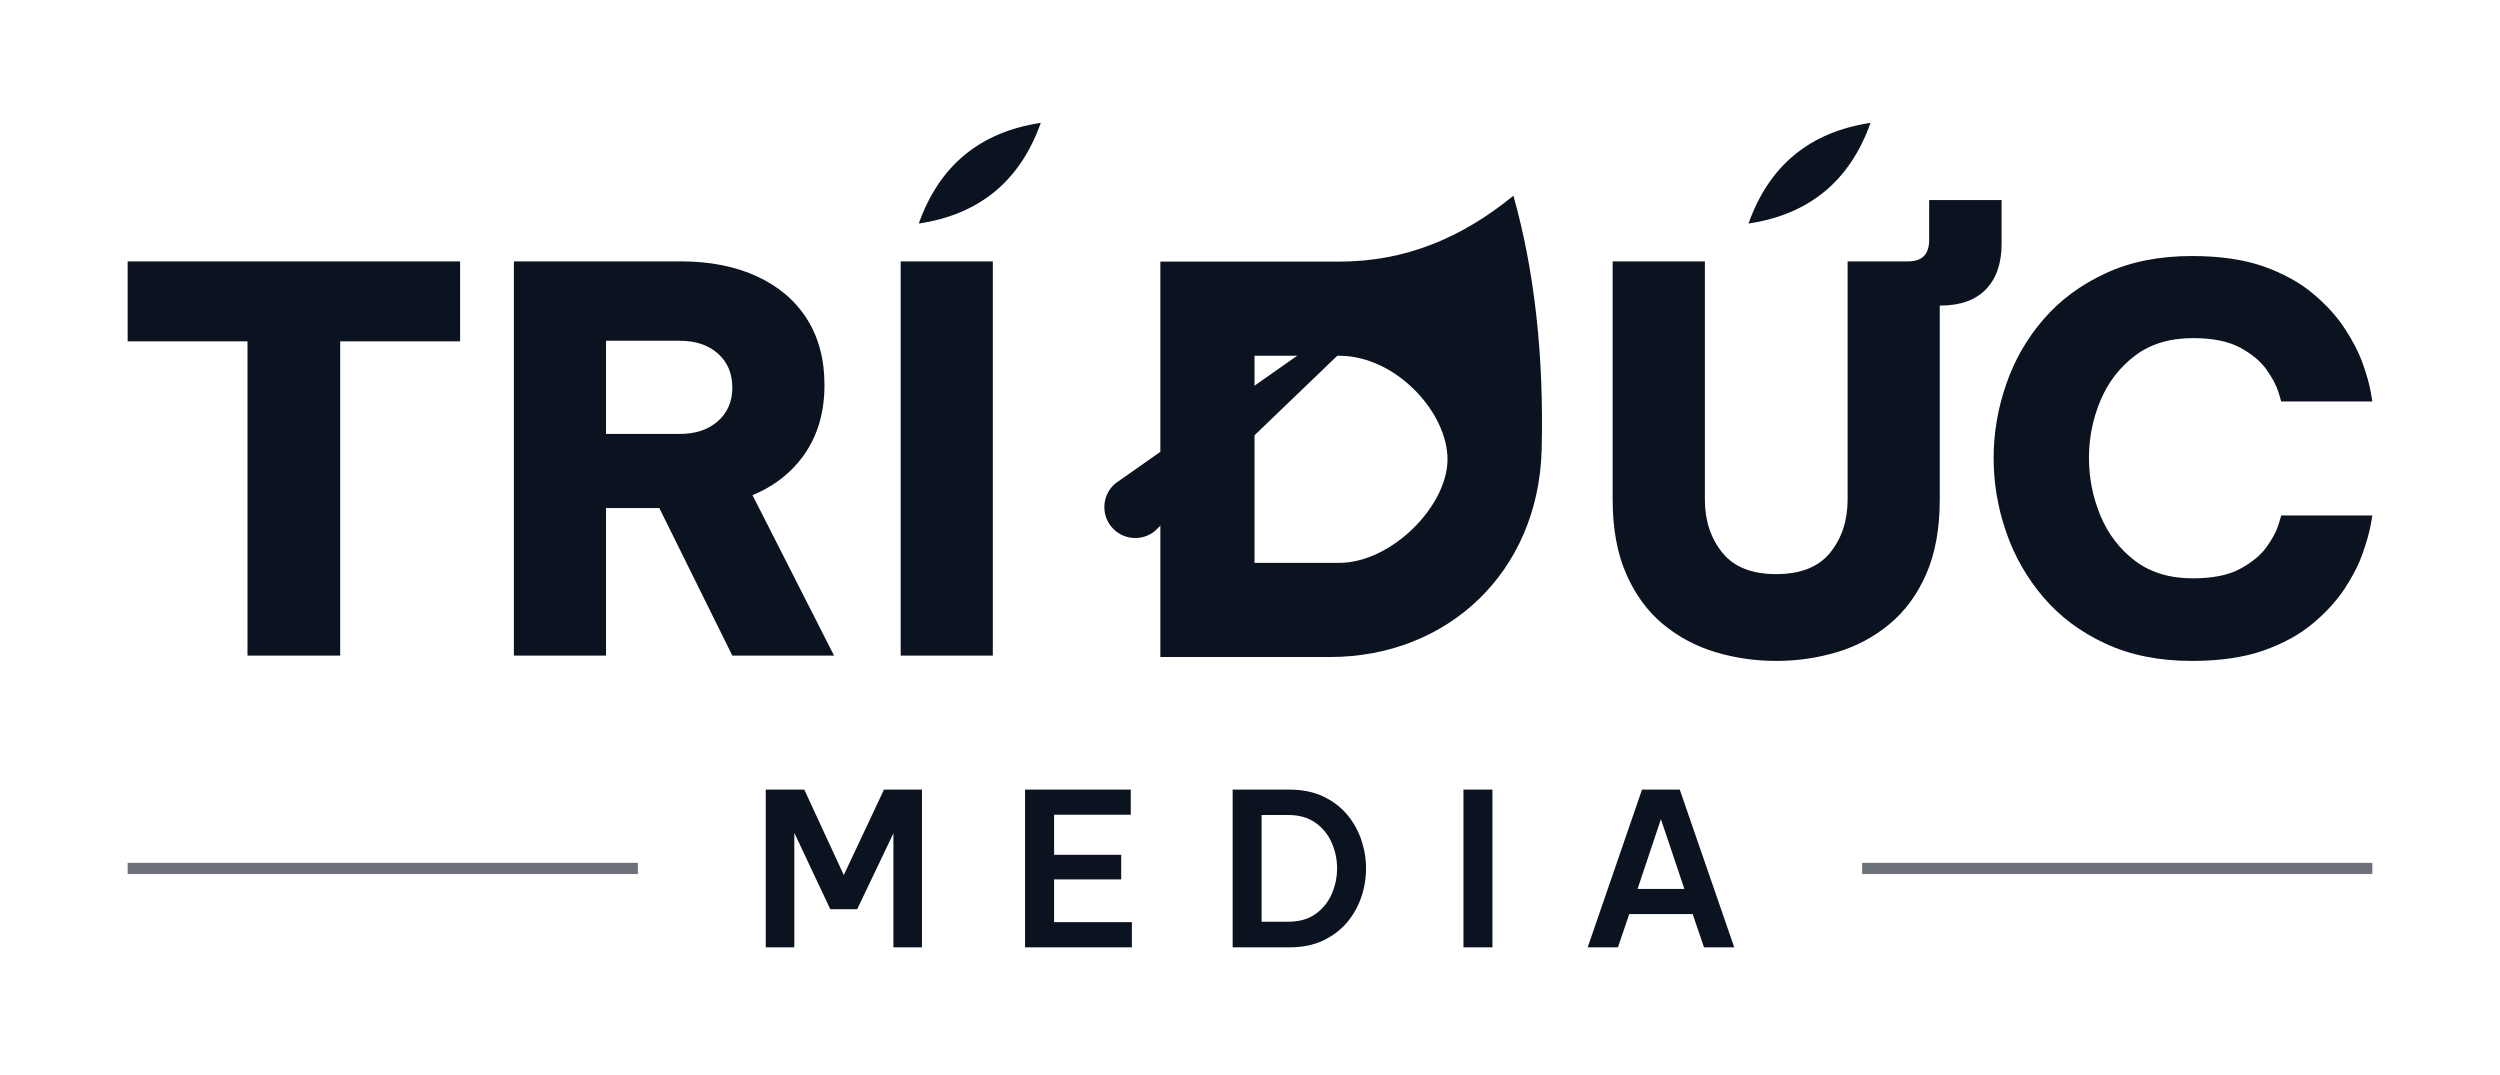
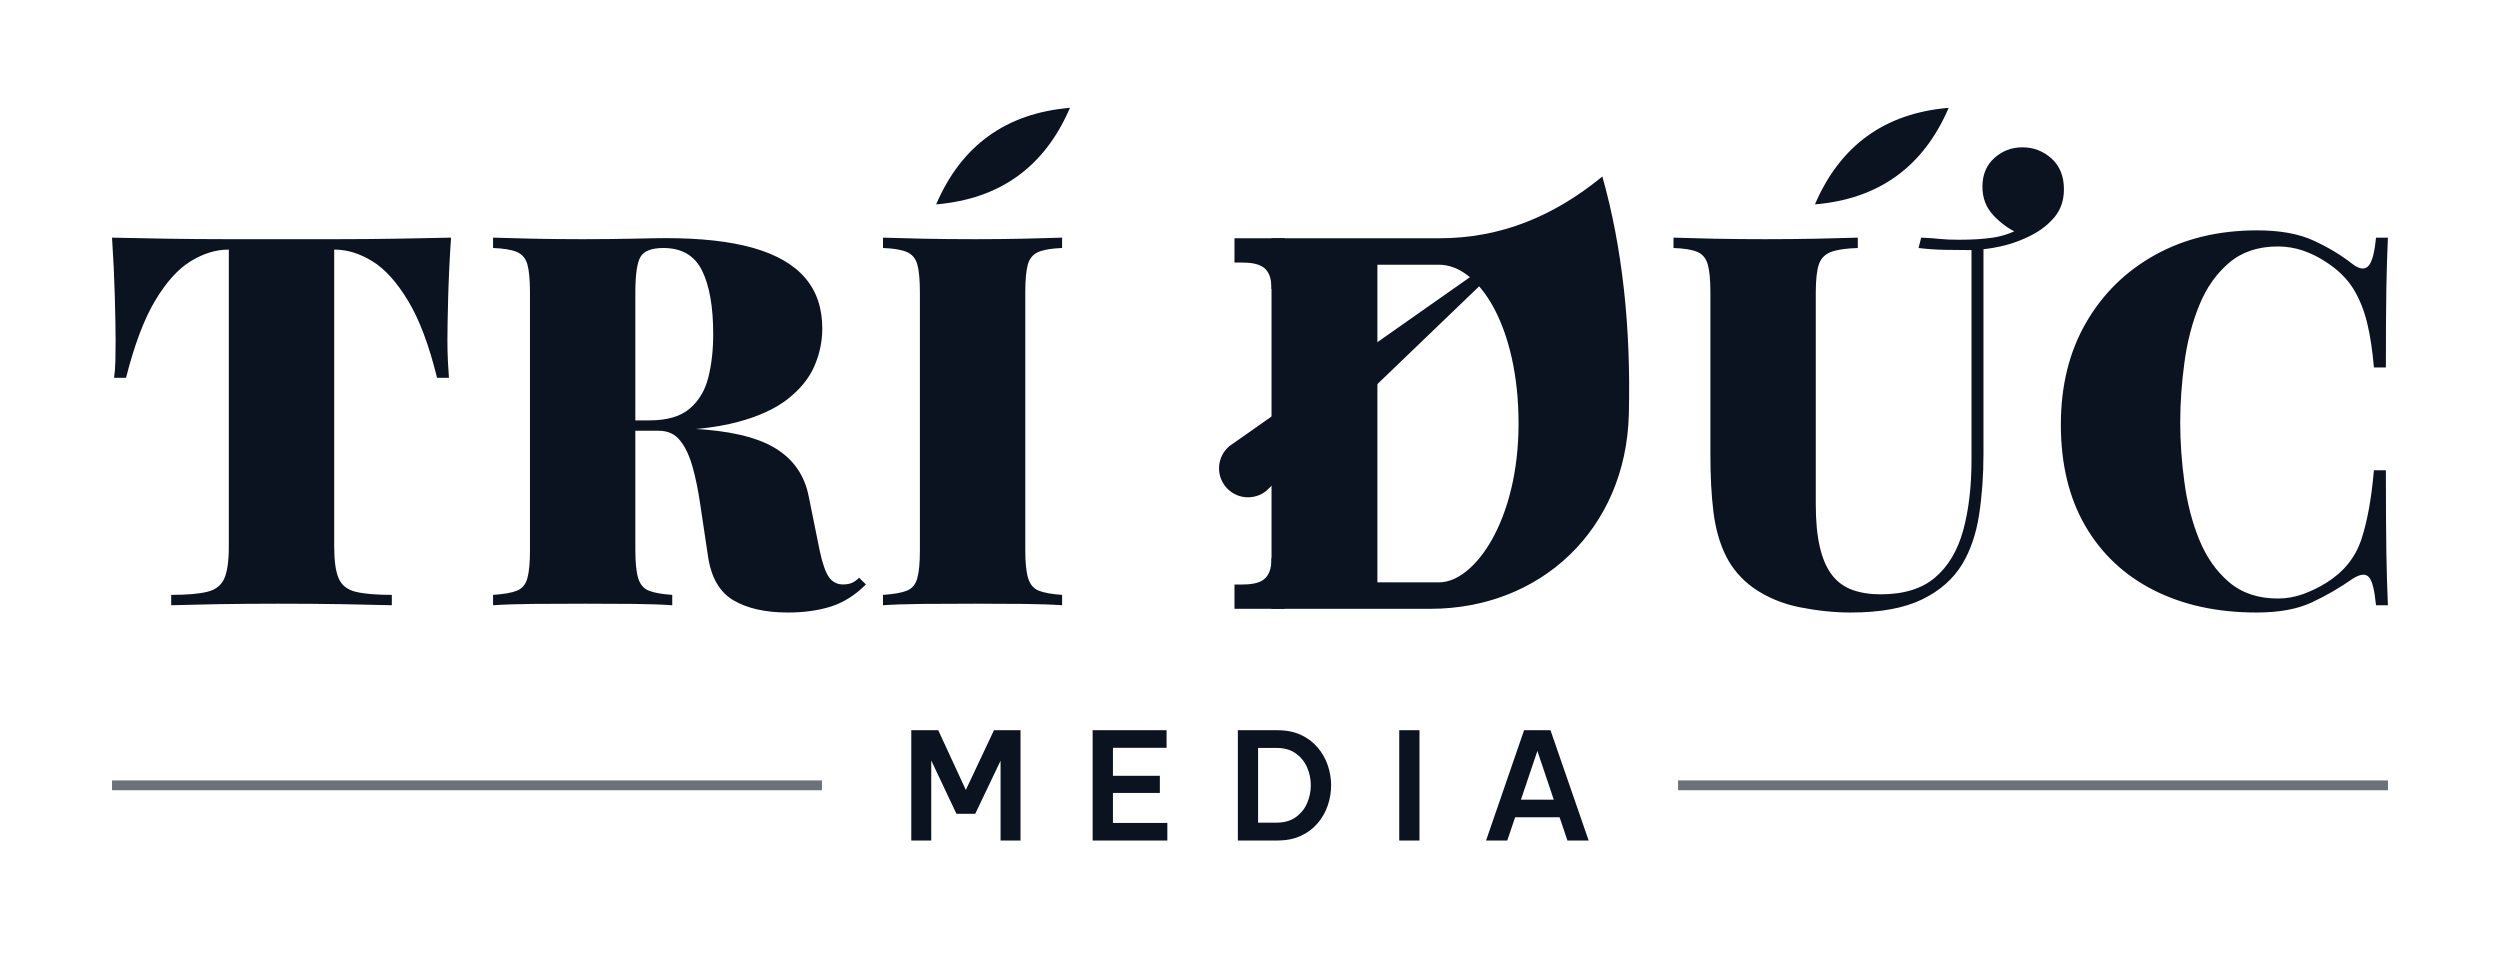
- <svg xmlns="http://www.w3.org/2000/svg" viewBox="-13.53 -14.76 313.35 134.74" role="img" aria-label="Trí Đức Media">
-   <path fill="#0B1220" d="M29.11 67.41L17.49 67.41L17.49 28.02L2.47 28.02L2.47 18.00L44.14 18.00L44.14 28.02L29.11 28.02L29.11 67.41ZM62.43 67.41L50.88 67.41L50.88 18.00L71.78 18.00Q77.26 18.00 81.33 19.87Q85.40 21.74 87.61 25.21Q89.81 28.68 89.81 33.49L89.81 33.49Q89.81 38.43 87.44 41.97Q85.07 45.51 80.79 47.31L80.79 47.31L91.01 67.41L78.26 67.41L69.11 48.92L62.43 48.92L62.43 67.41ZM71.65 27.95L71.65 27.95L62.43 27.95L62.43 39.63L71.65 39.63Q74.65 39.63 76.45 38.03Q78.26 36.43 78.26 33.83L78.26 33.83Q78.26 31.15 76.45 29.55Q74.65 27.95 71.65 27.95ZM110.91 67.41L99.36 67.41L99.36 18.00L110.91 18.00L110.91 67.41ZM209.10 68.08L209.10 68.08Q205.16 68.08 201.49 66.98Q197.82 65.88 194.91 63.47Q192.01 61.07 190.31 57.20Q188.60 53.32 188.60 47.85L188.60 47.85L188.60 18.00L200.16 18.00L200.16 47.85Q200.16 51.79 202.33 54.49Q204.50 57.20 209.10 57.20L209.10 57.20Q213.71 57.20 215.88 54.49Q218.05 51.79 218.05 47.85L218.05 47.85L218.05 18.00L225.66 18.00Q228.27 18.00 228.27 15.33L228.27 15.33L228.27 10.32L237.35 10.32L237.35 15.80Q237.35 19.47 235.38 21.51Q233.41 23.54 229.67 23.54L229.67 23.54L229.60 23.54L229.60 47.85Q229.60 53.32 227.90 57.20Q226.20 61.07 223.29 63.47Q220.39 65.88 216.72 66.98Q213.04 68.08 209.10 68.08ZM261.19 68.08L261.19 68.08Q255.04 68.08 250.37 65.91Q245.69 63.74 242.59 60.10Q239.48 56.46 237.92 51.92Q236.35 47.38 236.35 42.64L236.35 42.64Q236.35 37.97 237.92 33.42Q239.48 28.88 242.59 25.28Q245.69 21.67 250.37 19.50Q255.04 17.33 261.19 17.33L261.19 17.33Q266.46 17.33 270.17 18.63Q273.87 19.94 276.38 22.04Q278.88 24.14 280.38 26.45Q281.89 28.75 282.62 30.82Q283.35 32.89 283.59 34.23Q283.82 35.56 283.82 35.56L283.82 35.56L272.40 35.56Q272.40 35.56 272.04 34.36Q271.67 33.16 270.57 31.59Q269.47 30.02 267.26 28.82Q265.06 27.62 261.32 27.62L261.32 27.62Q256.98 27.62 254.07 29.82Q251.17 32.02 249.73 35.46Q248.30 38.90 248.30 42.64L248.30 42.64Q248.30 46.38 249.73 49.85Q251.17 53.32 254.07 55.53Q256.98 57.73 261.32 57.73L261.32 57.73Q265.06 57.73 267.26 56.53Q269.47 55.33 270.57 53.79Q271.67 52.25 272.04 51.05Q272.40 49.85 272.40 49.85L272.40 49.85L283.82 49.85Q283.82 49.85 283.59 51.15Q283.35 52.45 282.62 54.56Q281.89 56.66 280.38 58.97Q278.88 61.27 276.38 63.37Q273.87 65.48 270.17 66.78Q266.46 68.08 261.19 68.08Z" />
-   <g transform="translate(118.93 7.41) scale(0.59)">
-     <path fill="#0B1220" fill-rule="evenodd" d="M22 18H60C74 18 86 13 97 4C101.5 20 103.5 38 103 58C102.3 84 83 102 58 102H22ZM42 38H60C72 38 83 50 83 60C83 70 71 82 60 82H42Z" />
+ <svg xmlns="http://www.w3.org/2000/svg" viewBox="-14.29 -15.94 357.05 136.04" role="img" aria-label="Trí Đức Media">
+   <path fill="#0B1220" d="M50.13 18L50.13 18Q49.83 22.38 49.72 26.45Q49.61 30.53 49.61 32.68L49.61 32.68Q49.61 34.24 49.68 35.65Q49.76 37.06 49.83 38.02L49.83 38.02L48.13 38.02Q46.42 31.05 44.01 27.05Q41.60 23.04 38.89 21.37Q36.19 19.71 33.52 19.71L33.52 19.71L33.44 19.71L33.44 62.12Q33.44 65.16 34.07 66.64Q34.70 68.13 36.48 68.57Q38.26 69.02 41.67 69.02L41.67 69.02L41.67 70.50Q39.08 70.43 34.67 70.35Q30.25 70.28 25.43 70.28L25.43 70.28Q20.84 70.28 16.76 70.35Q12.68 70.43 10.16 70.50L10.16 70.50L10.16 69.02Q13.57 69.02 15.35 68.57Q17.13 68.13 17.76 66.64Q18.39 65.16 18.39 62.12L18.39 62.12L18.39 19.71L18.32 19.71Q15.65 19.71 12.94 21.37Q10.23 23.04 7.86 27.01Q5.49 30.98 3.71 38.02L3.71 38.02L2.00 38.02Q2.15 37.06 2.19 35.65Q2.22 34.24 2.22 32.68L2.22 32.68Q2.22 30.53 2.11 26.45Q2.00 22.38 1.71 18L1.71 18Q5.26 18.07 9.57 18.15Q13.87 18.22 18.17 18.22Q22.47 18.22 25.95 18.22L25.95 18.22Q29.44 18.22 33.74 18.22Q38.04 18.22 42.34 18.15Q46.64 18.07 50.13 18ZM56.13 19.48L56.13 18Q58.28 18.07 61.81 18.15Q65.33 18.22 68.89 18.22L68.89 18.22Q72.60 18.22 76.01 18.15Q79.42 18.07 80.83 18.07L80.83 18.07Q88.39 18.07 93.32 19.48Q98.25 20.89 100.70 23.75Q103.15 26.60 103.15 30.98L103.15 30.98Q103.15 33.72 102.03 36.32Q100.92 38.91 98.25 41.02Q95.58 43.14 90.95 44.36Q86.31 45.58 79.19 45.58L79.19 45.58L72.08 45.58L72.08 44.10L78.45 44.10Q82.24 44.10 84.20 42.43Q86.17 40.76 86.87 37.98Q87.57 35.20 87.57 31.79L87.57 31.79Q87.57 25.93 85.98 22.71Q84.39 19.48 80.46 19.48L80.46 19.48Q77.93 19.48 77.19 20.74Q76.45 22.00 76.45 25.86L76.45 25.86L76.45 62.64Q76.45 65.31 76.86 66.64Q77.27 67.98 78.38 68.42Q79.49 68.87 81.72 69.02L81.72 69.02L81.72 70.50Q79.57 70.35 76.19 70.31Q72.82 70.28 69.33 70.28L69.33 70.28Q65.33 70.28 61.81 70.31Q58.28 70.35 56.13 70.50L56.13 70.50L56.13 69.02Q58.43 68.87 59.54 68.42Q60.66 67.98 61.03 66.64Q61.40 65.31 61.40 62.64L61.40 62.64L61.40 25.86Q61.40 23.12 61.03 21.82Q60.66 20.52 59.51 20.04Q58.36 19.56 56.13 19.48L56.13 19.48ZM71.78 45.58L71.63 44.32Q74.30 44.40 76.67 44.62Q79.05 44.84 81.05 45.03Q83.05 45.21 84.46 45.29L84.46 45.29Q92.39 45.66 96.36 48.03Q100.33 50.40 101.22 55.00L101.22 55.00L102.78 62.71Q103.37 65.46 104.11 66.50Q104.85 67.53 106.11 67.53L106.11 67.53Q106.85 67.53 107.37 67.31Q107.89 67.09 108.41 66.57L108.41 66.57L109.38 67.53Q107.08 69.83 104.37 70.69Q101.66 71.54 98.25 71.54L98.25 71.54Q93.43 71.54 90.47 69.80Q87.50 68.05 86.83 63.53L86.83 63.53L85.72 56.11Q85.28 53.07 84.61 50.70Q83.94 48.33 82.83 46.96Q81.72 45.58 79.79 45.58L79.79 45.58L71.78 45.58ZM137.40 18L137.40 18L137.40 19.48Q135.18 19.56 134.03 20.04Q132.88 20.52 132.51 21.82Q132.14 23.12 132.14 25.86L132.14 25.86L132.14 62.64Q132.14 65.31 132.55 66.64Q132.96 67.98 134.07 68.42Q135.18 68.87 137.40 69.02L137.40 69.02L137.40 70.50Q135.25 70.35 131.88 70.31Q128.51 70.28 125.02 70.28L125.02 70.28Q121.02 70.28 117.49 70.31Q113.97 70.35 111.82 70.50L111.82 70.50L111.82 69.02Q114.12 68.87 115.23 68.42Q116.35 67.98 116.72 66.64Q117.09 65.31 117.09 62.64L117.09 62.64L117.09 25.86Q117.09 23.12 116.72 21.82Q116.35 20.52 115.20 20.04Q114.05 19.56 111.82 19.48L111.82 19.48L111.82 18Q113.97 18.07 117.49 18.15Q121.02 18.22 125.02 18.22L125.02 18.22Q128.51 18.22 131.88 18.15Q135.25 18.07 137.40 18ZM250.01 71.54L250.01 71.54Q246.60 71.54 242.81 70.80Q239.03 70.06 236.07 67.98L236.07 67.98Q233.54 66.13 232.21 63.46Q230.88 60.79 230.43 57.23Q229.99 53.67 229.99 49.14L229.99 49.14L229.99 25.86Q229.99 23.12 229.61 21.82Q229.24 20.52 228.13 20.04Q227.02 19.56 224.72 19.48L224.72 19.48L224.72 18Q226.87 18.07 230.39 18.15Q233.92 18.22 237.77 18.22L237.77 18.22Q241.63 18.22 245.19 18.15Q248.75 18.07 251.04 18L251.04 18L251.04 19.48Q248.52 19.56 247.23 20.04Q245.93 20.52 245.48 21.82Q245.04 23.12 245.04 25.86L245.04 25.86L245.04 56.11Q245.04 59.75 245.63 62.23Q246.22 64.72 247.37 66.20Q248.52 67.68 250.27 68.31Q252.01 68.94 254.31 68.94L254.31 68.94Q259.28 68.94 262.09 66.53Q264.91 64.12 266.10 59.78Q267.28 55.45 267.28 49.74L267.28 49.74L267.28 19.33L267.43 19.78Q265.50 19.78 263.54 19.74Q261.57 19.71 259.72 19.48L259.72 19.48L260.09 18Q261.80 18.07 262.83 18.19Q263.87 18.30 265.50 18.30L265.50 18.30Q268.32 18.30 270.32 18Q272.33 17.70 274.11 16.74L274.11 16.74L273.88 17.33Q272.03 16.52 270.44 14.85Q268.84 13.18 268.84 10.73L268.84 10.73Q268.84 8.14 270.55 6.62Q272.25 5.10 274.55 5.10L274.55 5.10Q276.92 5.10 278.70 6.69Q280.48 8.29 280.48 11.10L280.48 11.10Q280.48 13.40 279.19 15.00Q277.89 16.59 275.89 17.63L275.89 17.63Q274.03 18.59 272.14 19.08Q270.25 19.56 268.40 19.71L268.40 19.71L268.99 19.33L268.99 48.92Q268.99 53.52 268.36 57.60Q267.73 61.68 265.95 64.64L265.95 64.64Q264.02 67.83 260.20 69.68Q256.38 71.54 250.01 71.54ZM308.07 16.96L308.07 16.96Q312.96 16.96 316.11 18.41Q319.26 19.85 321.71 21.78L321.71 21.78Q323.19 22.89 323.97 22.04Q324.75 21.19 325.05 18L325.05 18L326.75 18Q326.61 20.97 326.53 25.23Q326.46 29.49 326.46 36.54L326.46 36.54L324.75 36.54Q324.46 32.98 323.79 30.20Q323.12 27.42 321.79 25.27Q320.45 23.12 317.93 21.49L317.93 21.49Q316.37 20.45 314.63 19.85Q312.89 19.26 311.03 19.26L311.03 19.26Q306.81 19.26 304.06 21.60Q301.32 23.93 299.80 27.68Q298.28 31.42 297.69 35.83Q297.09 40.25 297.09 44.40L297.09 44.40Q297.09 48.55 297.69 52.96Q298.28 57.38 299.80 61.12Q301.32 64.86 304.06 67.20Q306.81 69.54 311.03 69.54L311.03 69.54Q312.89 69.54 314.63 68.91Q316.37 68.28 317.93 67.31L317.93 67.31Q321.64 65.01 322.94 61.16Q324.23 57.30 324.75 51.22L324.75 51.22L326.46 51.22Q326.46 58.49 326.53 62.97Q326.61 67.46 326.75 70.50L326.75 70.50L325.05 70.50Q324.75 67.31 324.05 66.50Q323.34 65.68 321.71 66.72L321.71 66.72Q318.97 68.65 315.89 70.09Q312.81 71.54 307.99 71.54L307.99 71.54Q299.61 71.54 293.31 68.35Q287.01 65.16 283.52 59.15Q280.04 53.15 280.04 44.69L280.04 44.69Q280.04 36.39 283.63 30.16Q287.23 23.93 293.53 20.45Q299.84 16.96 308.07 16.96Z" />
+   <g transform="translate(153.45 6.75) scale(0.63)">
+     <path fill="#0B1220" fill-rule="evenodd" d="M22 18H60C74 18 86 13 97 4C101.5 20 103.5 38 103 58C102.3 84 83 102 58 102H22ZM46 24H60C69 24 78 38 78 60C78 82 68 96 60 96H46Z" />
+     <path fill="#0B1220" d="M13.6 18H25V29.5H22C22 24.5 19.5 23.5 15.1 23.5H13.6ZM13.6 102H25V90.5H22C22 95.5 19.5 96.5 15.1 96.5H13.6Z" />
    <path fill="#0B1220" d="M20.83 75.24L71.45 26.6L69.92 24.75L12.47 65.1A6.571 6.571 0 0 0 20.83 75.24Z" />
  </g>
-   <path fill="#0B1220" d="M101.63 13.26Q113.06 11.54 116.92 0.64Q105.49 2.36 101.63 13.26ZM205.63 13.26Q217.06 11.54 220.92 0.64Q209.49 2.36 205.63 13.26Z" />
-   <path fill="#0B1220" d="M86.03 103.98L82.45 103.98L82.45 84.21L87.28 84.21L92.23 94.92L97.27 84.21L102.03 84.21L102.03 103.98L98.45 103.98L98.45 89.69L93.91 99.20L90.54 99.20L86.03 89.63L86.03 103.98ZM128.34 103.98L114.95 103.98L114.95 84.21L128.20 84.21L128.20 87.36L118.59 87.36L118.59 92.38L127.00 92.38L127.00 95.46L118.59 95.46L118.59 100.82L128.34 100.82L128.34 103.98ZM148.07 103.98L140.97 103.98L140.97 84.21L148.07 84.21Q150.48 84.21 152.28 85.05Q154.08 85.89 155.29 87.31Q156.49 88.73 157.09 90.49Q157.69 92.25 157.69 94.09L157.69 94.09Q157.69 95.94 157.09 97.70Q156.49 99.46 155.29 100.88Q154.08 102.29 152.28 103.14Q150.48 103.98 148.07 103.98L148.07 103.98ZM147.91 87.39L147.91 87.39L144.60 87.39L144.60 100.77L147.91 100.77Q150.00 100.77 151.36 99.80Q152.72 98.82 153.39 97.29Q154.06 95.75 154.06 94.07L154.06 94.07Q154.06 92.41 153.39 90.88Q152.72 89.34 151.36 88.37Q150.00 87.39 147.91 87.39ZM173.53 103.98L169.90 103.98L169.90 84.21L173.53 84.21L173.53 103.98ZM189.26 103.98L185.47 103.98L192.28 84.21L197.01 84.21L203.84 103.98L200.05 103.98L198.63 99.81L190.68 99.81L189.26 103.98ZM194.65 87.92L191.72 96.66L197.59 96.66L194.65 87.92Z" />
-   <rect x="2.47" y="93.39" width="63.95" height="1.4" fill="#0B1220" opacity="0.6" />
-   <rect x="219.87" y="93.39" width="63.95" height="1.4" fill="#0B1220" opacity="0.6" />
+   <path fill="#0B1220" d="M119.41 13.25Q133.11 12.09 138.52 -0.54Q124.83 0.62 119.41 13.25ZM244.92 13.25Q258.61 12.09 264.02 -0.54Q250.33 0.62 244.92 13.25Z" />
+   <path fill="#0B1220" d="M118.71 104.10L115.86 104.10L115.86 88.35L119.71 88.35L123.65 96.88L127.67 88.35L131.46 88.35L131.46 104.10L128.61 104.10L128.61 92.71L124.99 100.29L122.31 100.29L118.71 92.67L118.71 104.10ZM152.43 104.10L141.76 104.10L141.76 88.35L152.32 88.35L152.32 90.86L144.66 90.86L144.66 94.86L151.36 94.86L151.36 97.31L144.66 97.31L144.66 101.59L152.43 101.59L152.43 104.10ZM168.16 104.10L162.50 104.10L162.50 88.35L168.16 88.35Q170.07 88.35 171.51 89.02Q172.95 89.69 173.90 90.82Q174.86 91.95 175.34 93.35Q175.82 94.76 175.82 96.22L175.82 96.22Q175.82 97.69 175.34 99.10Q174.86 100.50 173.90 101.63Q172.95 102.76 171.51 103.43Q170.07 104.10 168.16 104.10L168.16 104.10ZM168.03 90.88L168.03 90.88L165.39 90.88L165.39 101.55L168.03 101.55Q169.69 101.55 170.77 100.77Q171.86 99.99 172.39 98.77Q172.92 97.54 172.92 96.20L172.92 96.20Q172.92 94.88 172.39 93.66Q171.86 92.44 170.77 91.66Q169.69 90.88 168.03 90.88ZM188.44 104.10L185.55 104.10L185.55 88.35L188.44 88.35L188.44 104.10ZM200.98 104.10L197.95 104.10L203.38 88.35L207.15 88.35L212.60 104.10L209.57 104.10L208.45 100.78L202.10 100.78L200.98 104.10ZM205.28 91.31L202.93 98.27L207.62 98.27L205.28 91.31Z" />
+   <rect x="1.71" y="95.52" width="101.39" height="1.4" fill="#0B1220" opacity="0.6" />
+   <rect x="225.37" y="95.52" width="101.39" height="1.4" fill="#0B1220" opacity="0.6" />
</svg>
